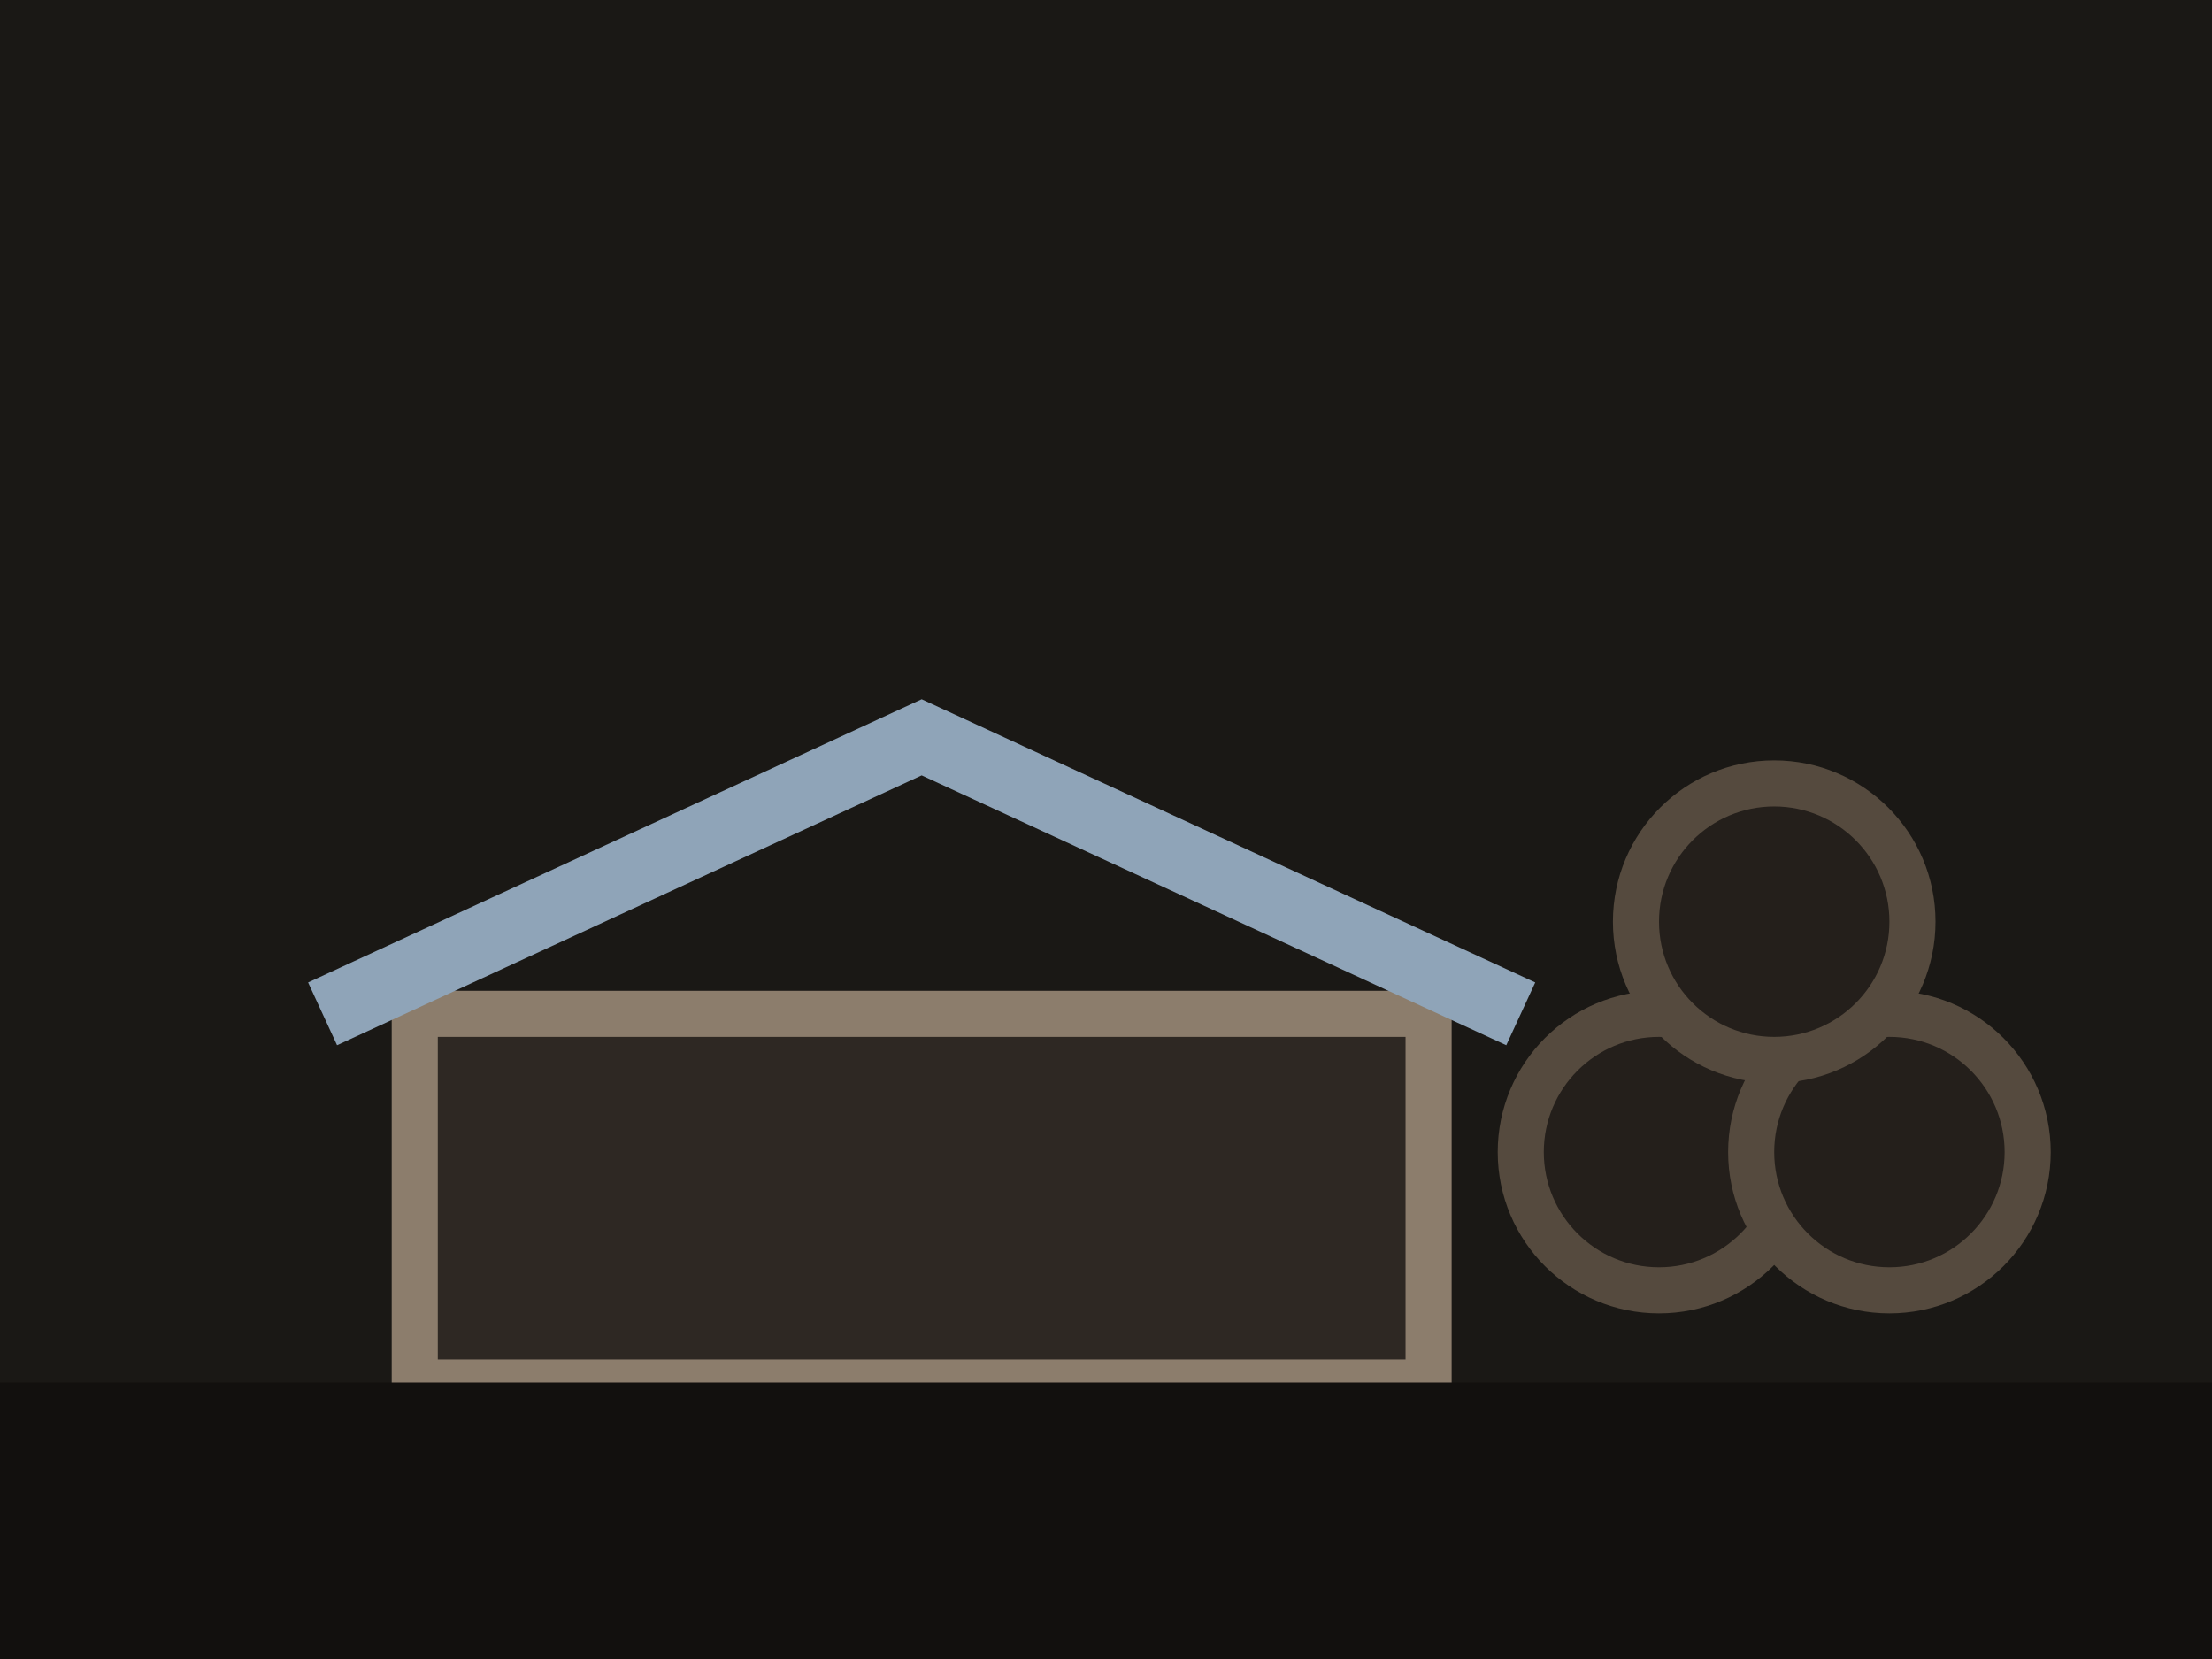
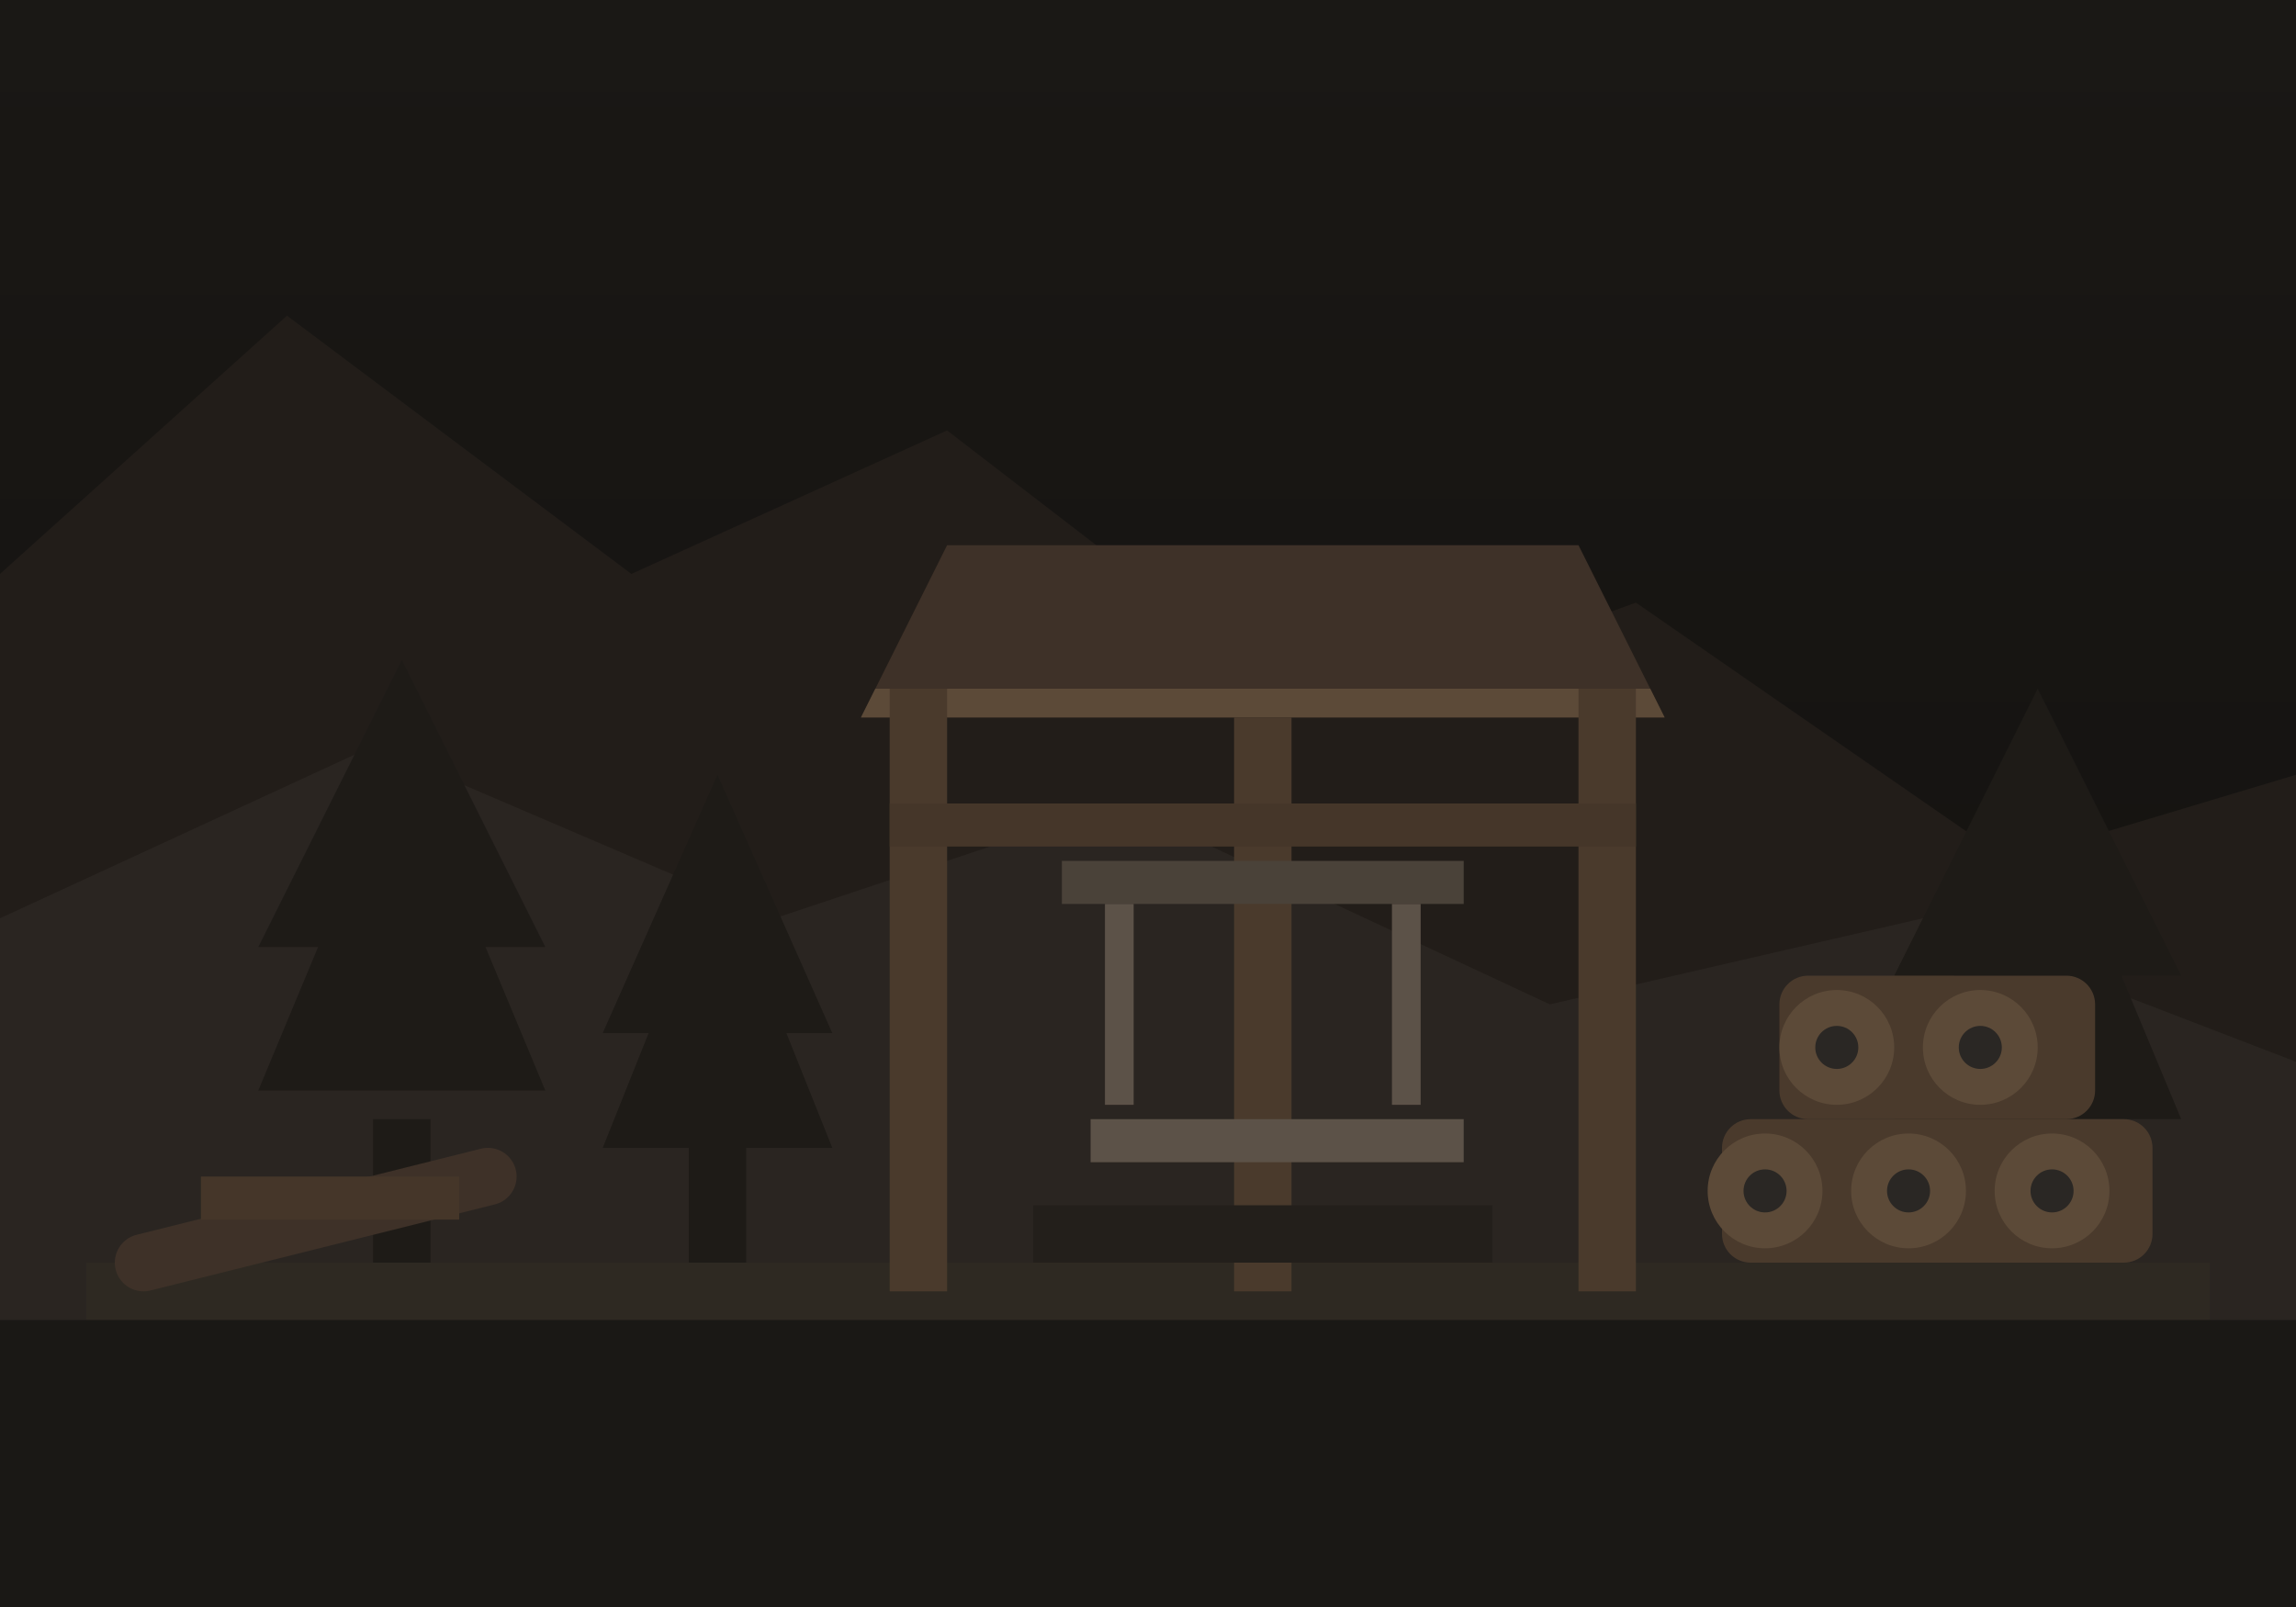
- <svg xmlns="http://www.w3.org/2000/svg" viewBox="0 0 96 72" role="img" aria-hidden="true">
-   <rect width="96" height="72" fill="#1a1815" />
-   <path d="M18 60V44h44v16Z" fill="#2e2823" stroke="#8c7d6c" stroke-width="2" />
-   <path d="M14 44 40 32l26 12" fill="none" stroke="#8fa4b8" stroke-width="3" />
-   <g stroke="#554a3e" stroke-width="2" fill="#241f1b">
-     <circle cx="72" cy="50" r="6" />
-     <circle cx="82" cy="50" r="6" />
-     <circle cx="77" cy="40" r="6" />
+ <svg xmlns="http://www.w3.org/2000/svg" viewBox="0 0 160 112" role="img" aria-hidden="true">
+   <defs>
+     <linearGradient id="lySky" x1="0" y1="0" x2="0" y2="1">
+       <stop offset="0" stop-color="#1A1815" />
+       <stop offset="1" stop-color="#12100E" />
+     </linearGradient>
+   </defs>
+   <rect width="160" height="112" fill="url(#lySky)" />
+   <path d="M0 40 20 22l24 18 22-10 26 20 22-8 26 18 20-6v58H0Z" fill="#221D19" />
+   <path d="M0 64 26 52l28 12 24-8 30 14 26-6 26 10v42H0Z" fill="#2A2521" />
+   <g fill="#1E1B17">
+     <path d="M18 76 28 52l10 24Z" />
+     <path d="M18 66 28 46l10 20Z" />
+     <path d="M26 78h4v10h-4Z" />
+     <path d="M42 80 50 60l8 20Z" />
+     <path d="M42 72 50 54l8 18Z" />
+     <path d="M48 80h4v8h-4Z" />
+     <path d="M132 78 142 54l10 24Z" />
+     <path d="M132 68 142 48l10 20Z" />
+     <path d="M140 78h4v10h-4Z" />
  </g>
-   <rect x="0" y="60" width="96" height="12" fill="#12100e" />
+   <path d="M6 88h148v4H6Z" fill="#2E2922" />
+   <path d="M60 50h56l-6-12H66Z" fill="#3E3128" />
+   <path d="M60 50h56l-1-2H61Z" fill="#5C4A38" />
+   <g stroke="#4A3A2C" stroke-width="4" stroke-linecap="square">
+     <path d="M64 50v38M112 50v38M88 52v36" />
+   </g>
+   <path d="M62 56h52v3H62Z" fill="#453629" />
+   <path d="M74 60h28v3H74Z" fill="#4A4239" />
+   <path d="M78 63v14M98 63v14" stroke="#5C5248" stroke-width="2" />
+   <path d="M76 78h26v3H76Z" fill="#5C5248" />
+   <path d="M72 84h32v4H72Z" fill="#231F1B" />
+   <g fill="#4A3A2C">
+     <rect x="120" y="78" width="30" height="10" rx="2" />
+     <rect x="124" y="68" width="22" height="10" rx="2" />
+   </g>
+   <g fill="#5C4A38">
+     <circle cx="123" cy="83" r="4" />
+     <circle cx="133" cy="83" r="4" />
+     <circle cx="143" cy="83" r="4" />
+     <circle cx="128" cy="73" r="4" />
+     <circle cx="138" cy="73" r="4" />
+   </g>
+   <g fill="#2A2724">
+     <circle cx="123" cy="83" r="1.5" />
+     <circle cx="133" cy="83" r="1.5" />
+     <circle cx="143" cy="83" r="1.5" />
+     <circle cx="128" cy="73" r="1.5" />
+     <circle cx="138" cy="73" r="1.5" />
+   </g>
+   <path d="M10 88 34 82" stroke="#3E3128" stroke-width="4" stroke-linecap="round" />
+   <path d="M14 82h18v3H14Z" fill="#453629" />
+   <rect y="92" width="160" height="20" fill="#1A1815" />
</svg>
